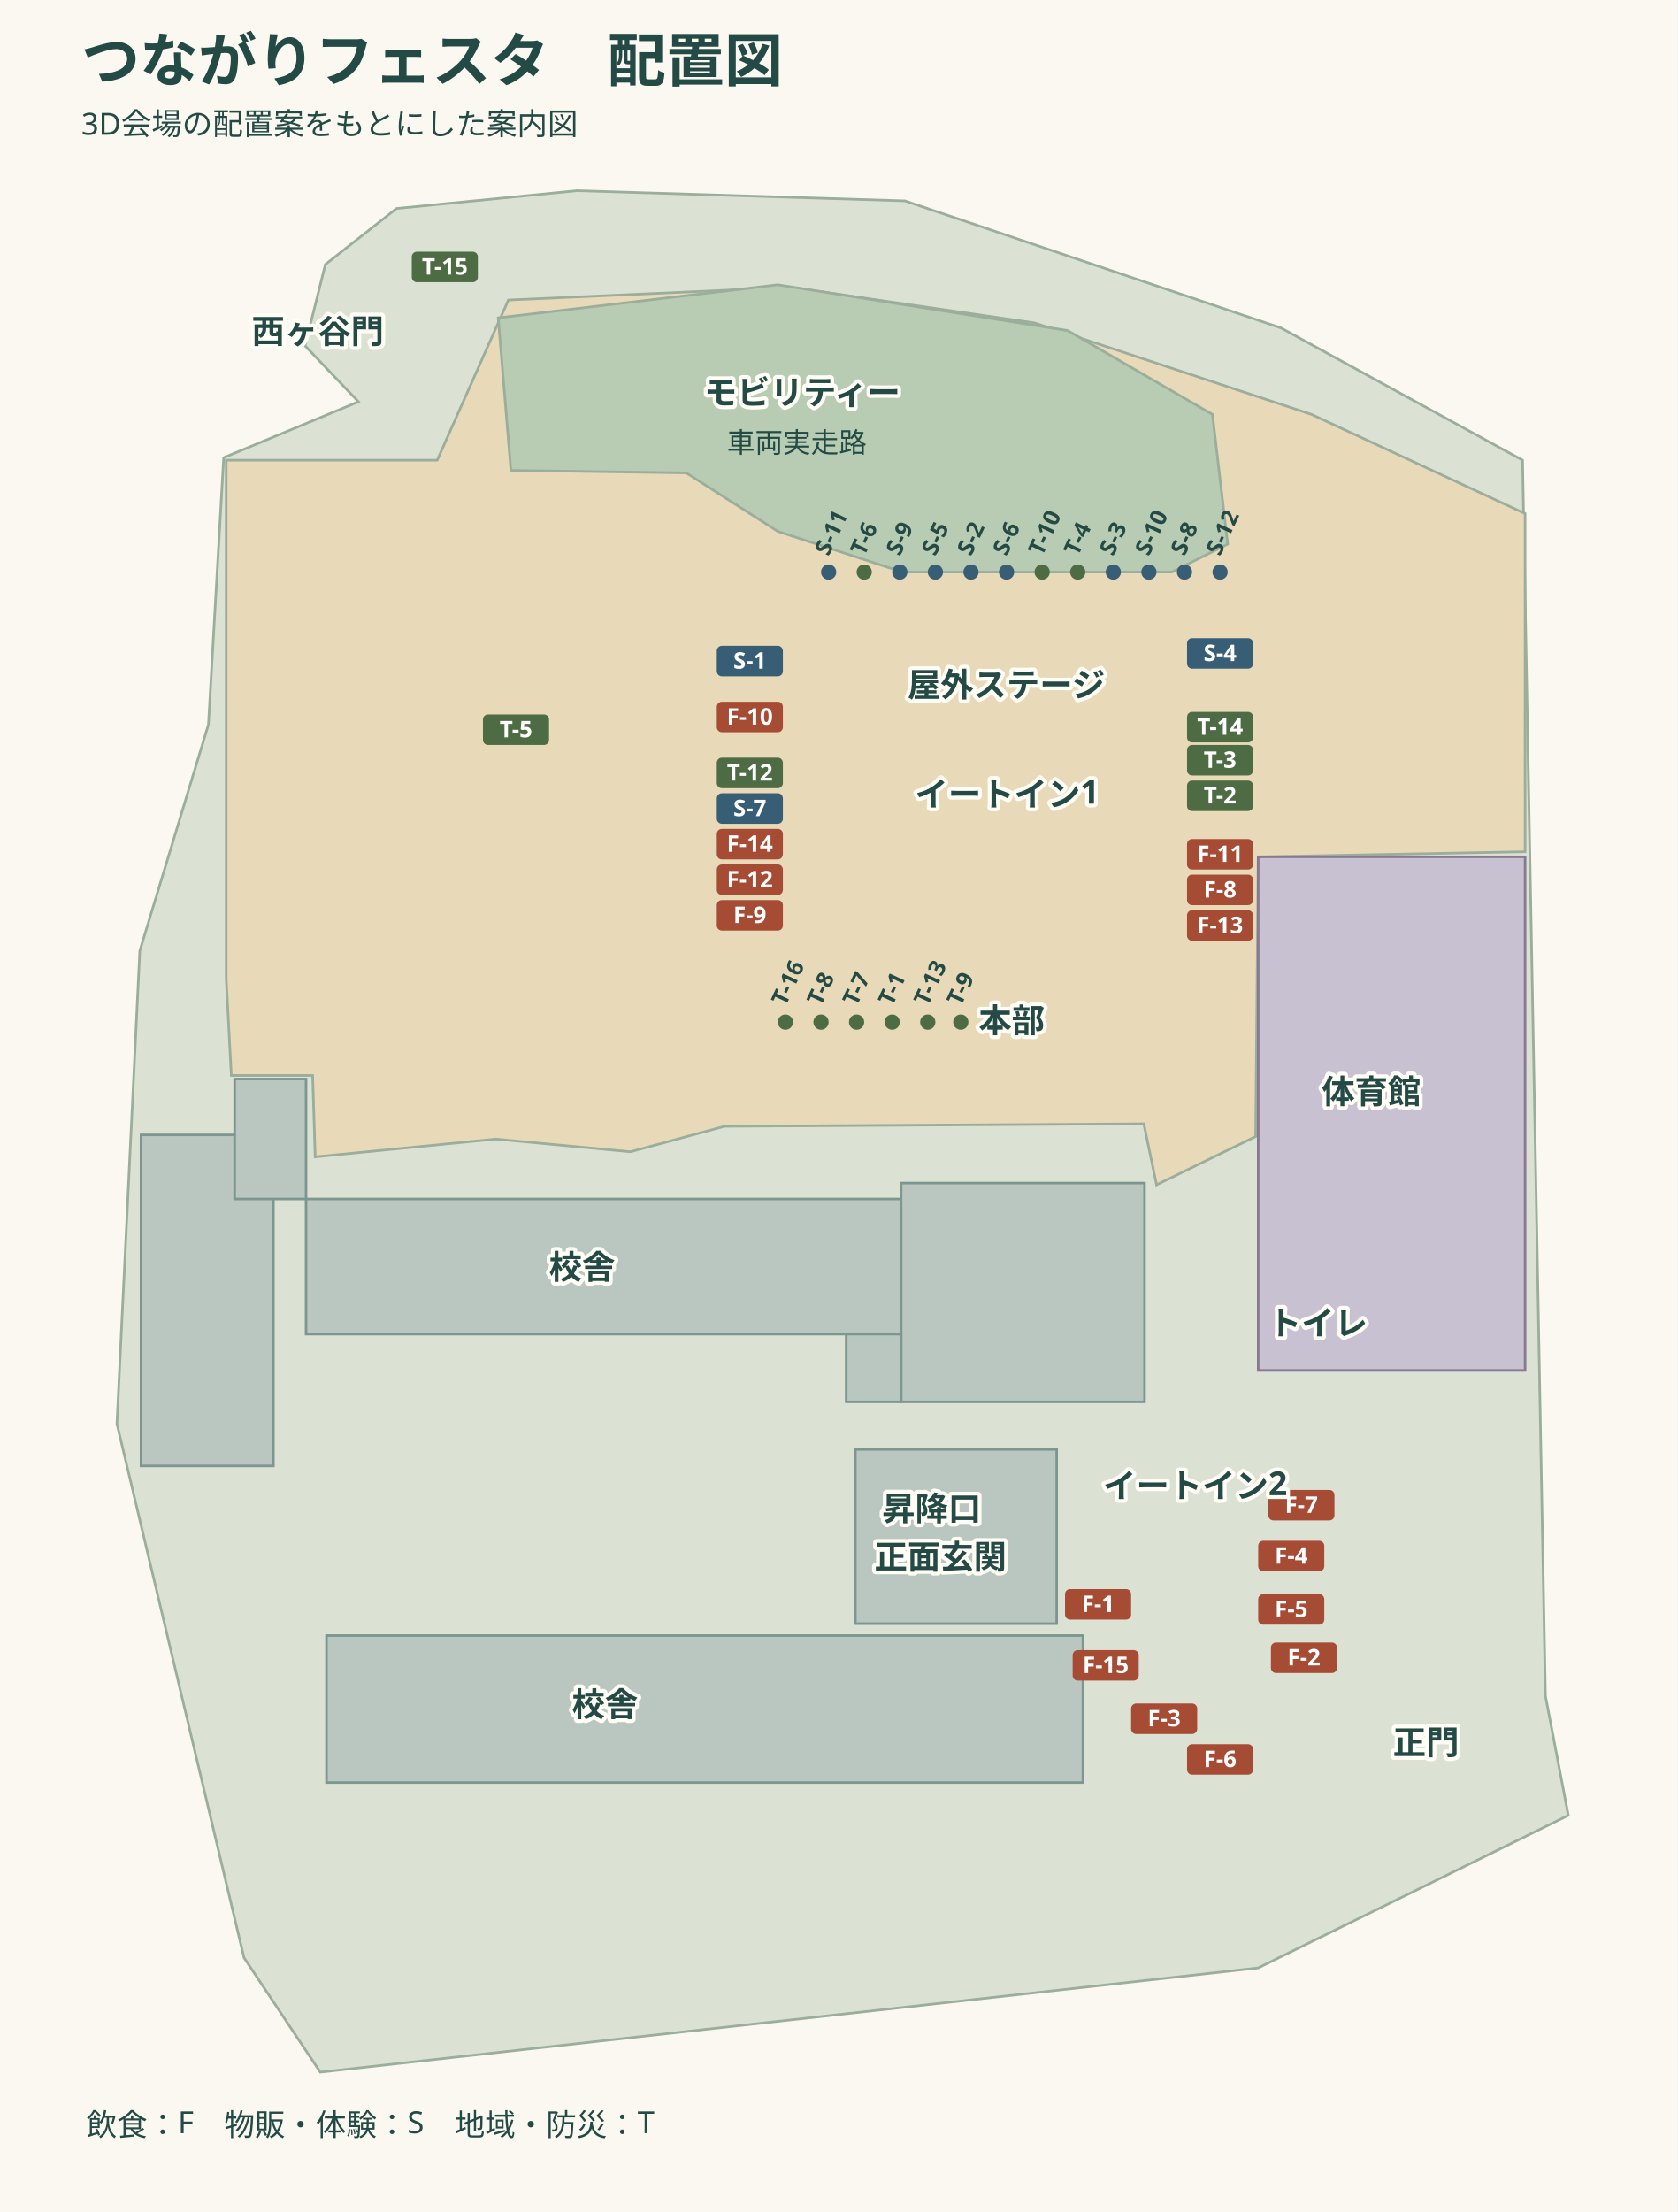
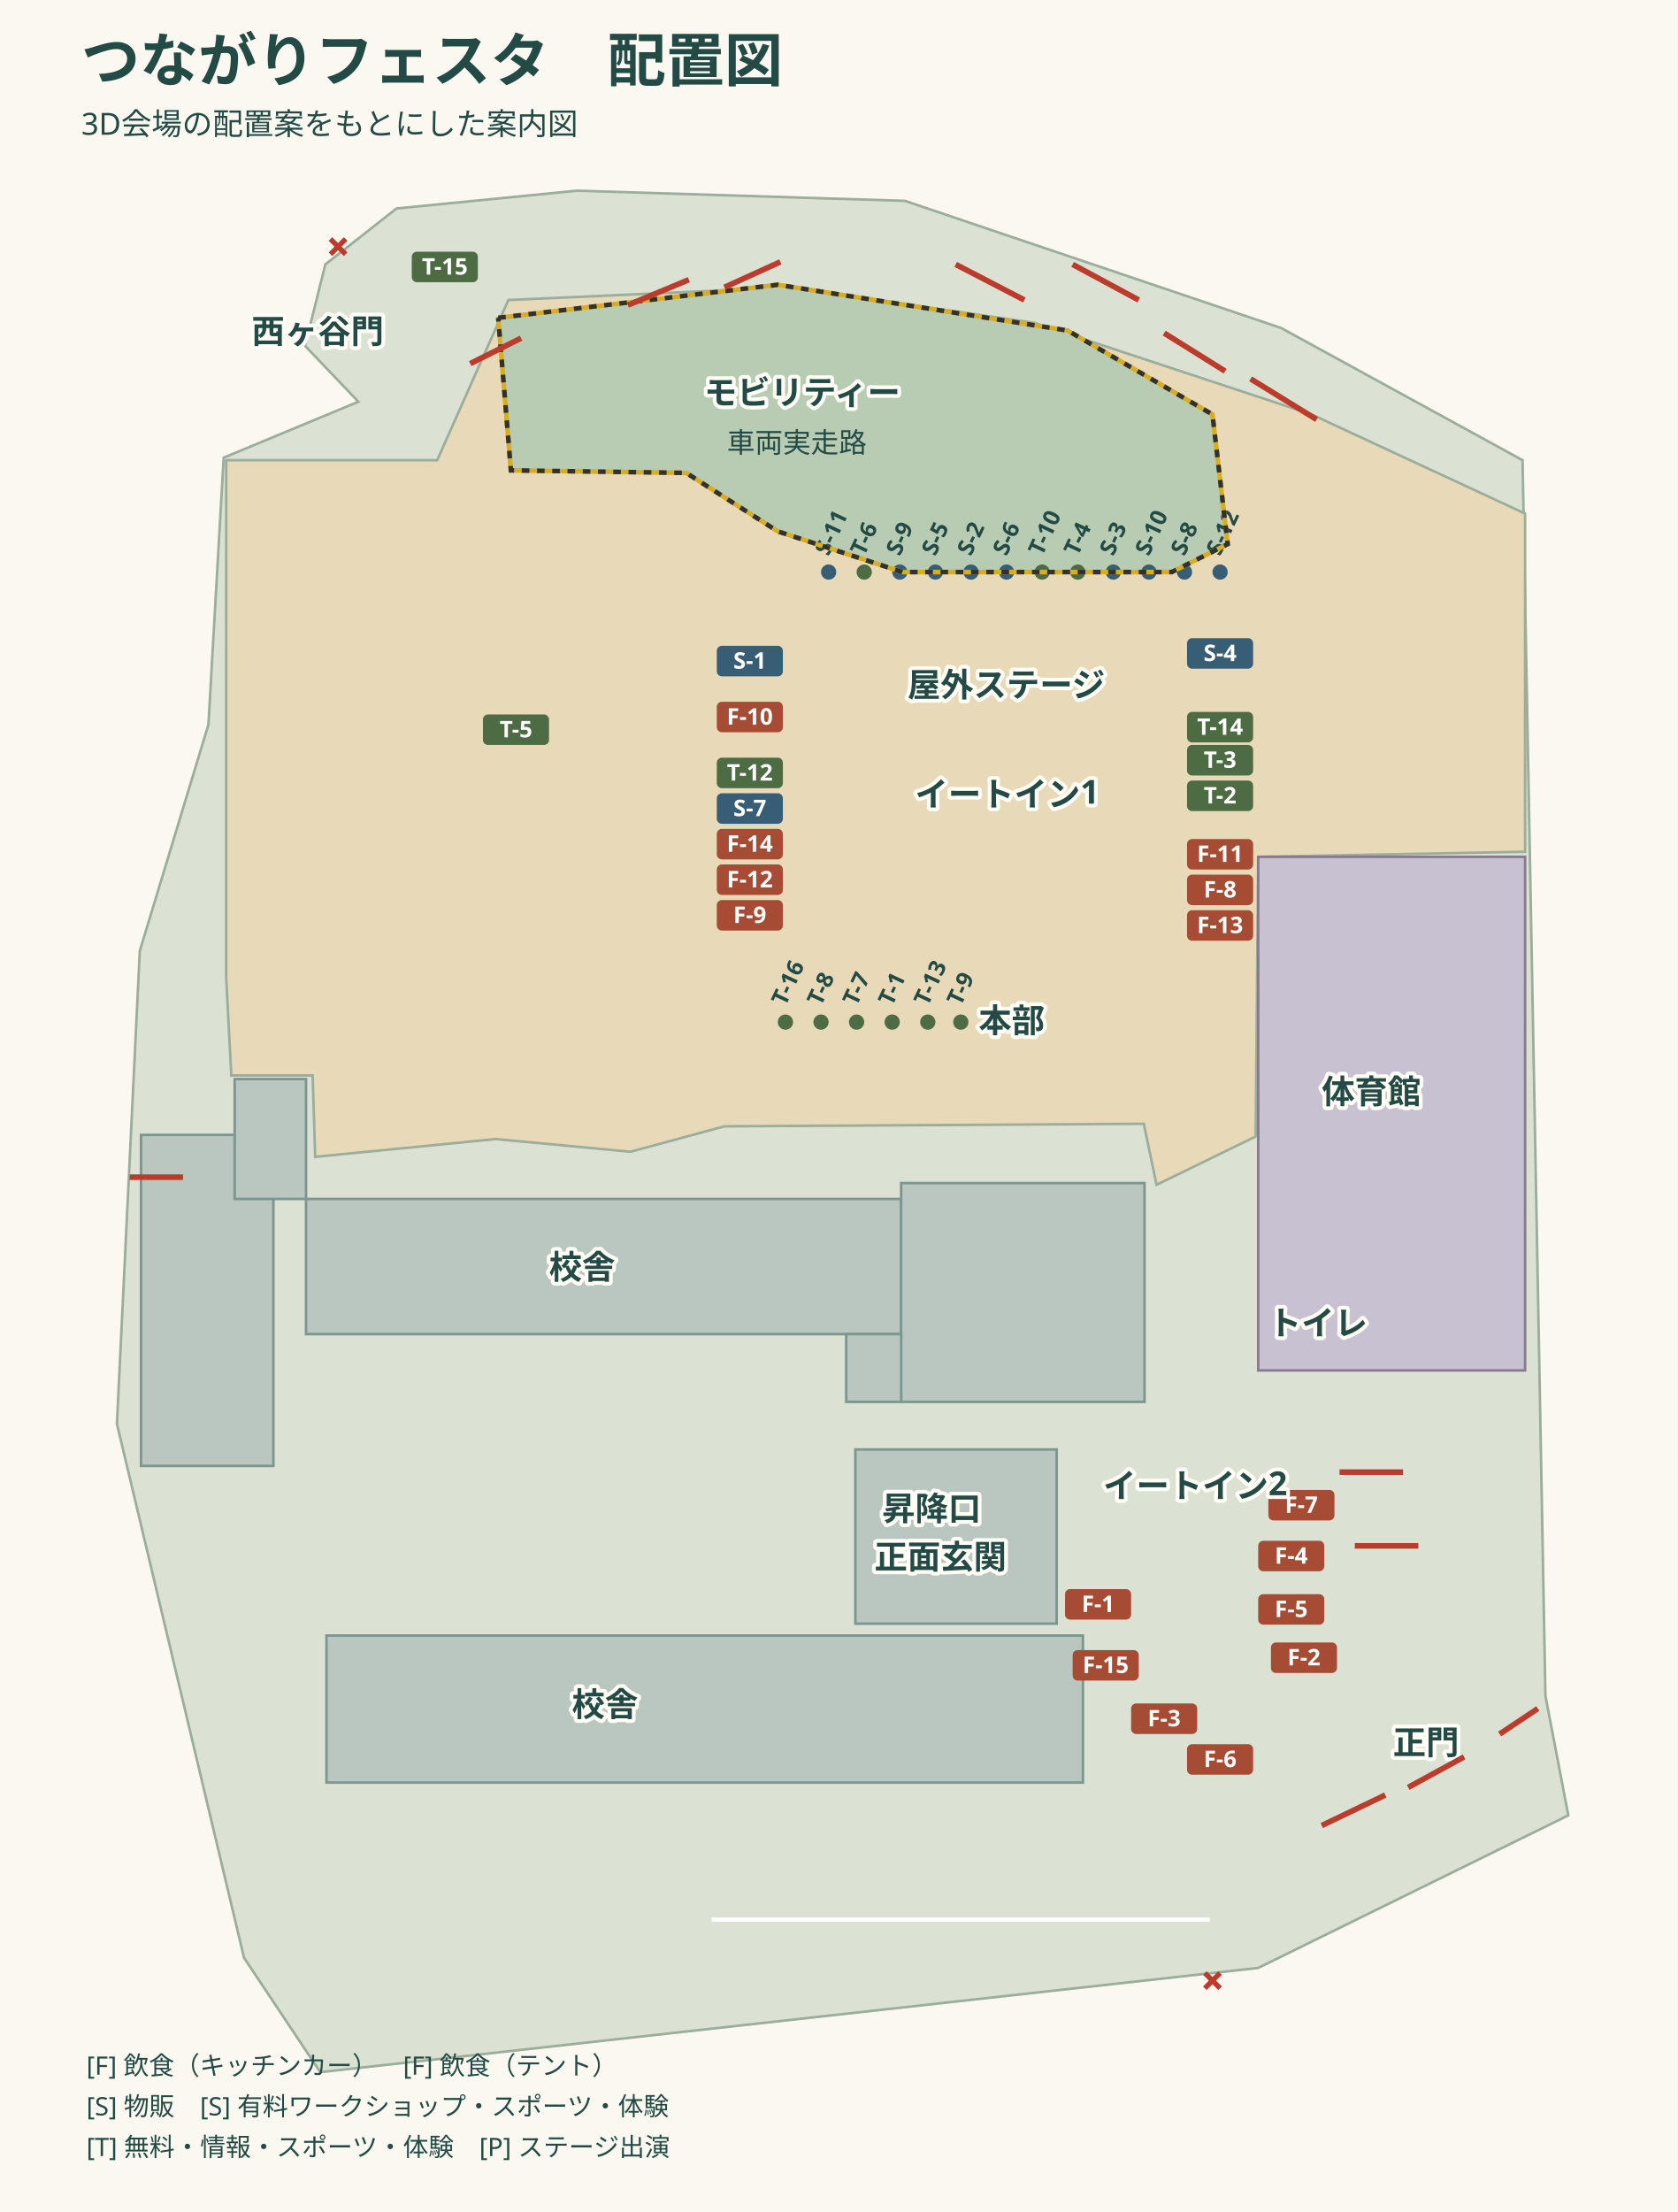
<svg xmlns="http://www.w3.org/2000/svg" viewBox="0 0 660 870" role="img" aria-labelledby="title desc">
  <style>text{font-family:sans-serif;fill:#234a44} .label{font-size:13px;font-weight:bold;paint-order:stroke;stroke:#fffdf5;stroke-width:3px;stroke-linejoin:round} .id{font-size:9px;font-weight:bold;fill:white}</style>
  <rect width="660" height="870" fill="#faf8f0" />
  <text x="32" y="32" font-size="23" font-weight="bold">つながりフェスタ　配置図</text>
  <text x="32" y="53" font-size="12">3D会場の配置案をもとにした案内図</text>
  <g transform="translate(25 35)">
    <polygon points="103,69 131,47 202,40 331,44 479,94 574,146 583,632 592,679 470,739 101,780 71,735 21,525 30,339 57,250 63,145 116,123 95,101" fill="#dce2d3" stroke="#9bad9b" />
    <polygon points="64.0,146.0 147.0,146.0 175.0,83.0 286.0,78.0 382.0,92.0 491.0,128.0 575.0,167.0 575.0,300.0 470.0,302.0 469.0,412.0 430.0,431.0 425.0,407.0 260.0,408.0 223.0,418.0 170.0,413.0 99.0,420.0 98.0,388.0 66.0,388.0 64.0,350.0" fill="#e8d9b8" stroke="#9bad9b" />
    <polygon points="171,90 281,77 395,95 452,128 458,179 436,190 330,190 281,174 245,151 176,150" fill="#b8cbb3" stroke="#9bad9b" />
    <text class="label" x="252" y="124">モビリティー</text>
    <text x="261" y="143" font-size="11">車両実走路</text>
    <rect x="95.4" y="436.56" width="234.12" height="53.16" fill="#bac7c1" stroke="#7e9690" />
    <rect x="30.48" y="411.36" width="52.08" height="130.2" fill="#bac7c1" stroke="#7e9690" />
    <rect x="67.32" y="389.4" width="28.08" height="47.16" fill="#bac7c1" stroke="#7e9690" />
    <rect x="329.52" y="430.32" width="95.76" height="86.04" fill="#bac7c1" stroke="#7e9690" />
    <rect x="307.92" y="489.72" width="21.6" height="26.64" fill="#bac7c1" stroke="#7e9690" />
    <rect x="311.52" y="535.08" width="79.2" height="68.52" fill="#bac7c1" stroke="#7e9690" />
    <rect x="103.44" y="608.28" width="297.6" height="57.82" fill="#bac7c1" stroke="#7e9690" />
    <rect x="470" y="302" width="105" height="202" fill="#c8c1d1" stroke="#887993" />
    <text class="label" x="495" y="399">体育館</text>
    <text class="label" x="191" y="468">校舎</text>
    <text class="label" x="200" y="640">校舎</text>
    <text class="label" x="322" y="563">昇降口</text>
    <text class="label" x="319" y="582">正面玄関</text>
    <g transform="translate(-10 0)">
      <rect x="404" y="590" width="26" height="12" rx="2" fill="#a64c35" />
      <text class="id" x="417" y="599" text-anchor="middle">F-1</text>
    </g>
    <rect x="475" y="611" width="26" height="12" rx="2" fill="#a64c35" />
    <text class="id" x="488" y="620" text-anchor="middle">F-2</text>
    <g transform="translate(-8 0)">
      <rect x="428" y="635" width="26" height="12" rx="2" fill="#a64c35" />
      <text class="id" x="441" y="644" text-anchor="middle">F-3</text>
    </g>
    <g transform="translate(-5 0)">
      <rect x="475" y="571" width="26" height="12" rx="2" fill="#a64c35" />
      <text class="id" x="488" y="580" text-anchor="middle">F-4</text>
    </g>
    <g transform="translate(-5 0)">
      <rect x="475" y="592" width="26" height="12" rx="2" fill="#a64c35" />
      <text class="id" x="488" y="601" text-anchor="middle">F-5</text>
    </g>
    <g transform="translate(-6 0)">
      <rect x="448" y="651" width="26" height="12" rx="2" fill="#a64c35" />
      <text class="id" x="461" y="660" text-anchor="middle">F-6</text>
    </g>
    <g transform="translate(-4 0)">
      <rect x="478" y="551" width="26" height="12" rx="2" fill="#a64c35" />
      <text class="id" x="491" y="560" text-anchor="middle">F-7</text>
    </g>
    <g transform="translate(-4 0)">
      <rect x="446" y="309" width="26" height="12" rx="2" fill="#a64c35" />
      <text class="id" x="459" y="318" text-anchor="middle">F-8</text>
    </g>
    <g transform="translate(-26 0)">
      <rect x="283" y="319" width="26" height="12" rx="2" fill="#a64c35" />
      <text class="id" x="296" y="328" text-anchor="middle">F-9</text>
    </g>
    <g transform="translate(-26 0)">
      <rect x="283" y="241" width="26" height="12" rx="2" fill="#a64c35" />
      <text class="id" x="296" y="250" text-anchor="middle">F-10</text>
    </g>
    <g transform="translate(-4 0)">
      <rect x="446" y="295" width="26" height="12" rx="2" fill="#a64c35" />
      <text class="id" x="459" y="304" text-anchor="middle">F-11</text>
    </g>
    <g transform="translate(-26 0)">
      <rect x="283" y="305" width="26" height="12" rx="2" fill="#a64c35" />
      <text class="id" x="296" y="314" text-anchor="middle">F-12</text>
    </g>
    <g transform="translate(-4 0)">
      <rect x="446" y="323" width="26" height="12" rx="2" fill="#a64c35" />
      <text class="id" x="459" y="332" text-anchor="middle">F-13</text>
    </g>
    <g transform="translate(-26 0)">
      <rect x="283" y="291" width="26" height="12" rx="2" fill="#a64c35" />
      <text class="id" x="296" y="300" text-anchor="middle">F-14</text>
    </g>
    <g transform="translate(-15 0)">
      <rect x="412" y="614" width="26" height="12" rx="2" fill="#a64c35" />
      <text class="id" x="425" y="623" text-anchor="middle">F-15</text>
    </g>
    <g transform="translate(-26 0)">
      <rect x="283" y="219" width="26" height="12" rx="2" fill="#385e76" />
      <text class="id" x="296" y="228" text-anchor="middle">S-1</text>
    </g>
    <g transform="translate(-11 -8)">
      <circle cx="368.0" cy="198.0" r="3" fill="#385e76" />
      <text x="368.0" y="192.0" transform="rotate(-65 368.0 192.0)" font-size="9" font-weight="bold">S-2</text>
    </g>
    <g transform="translate(-11 -8)">
      <circle cx="424.0" cy="198.0" r="3" fill="#385e76" />
      <text x="424.0" y="192.0" transform="rotate(-65 424.0 192.0)" font-size="9" font-weight="bold">S-3</text>
    </g>
    <g transform="translate(-23 0)">
      <rect x="465" y="216" width="26" height="12" rx="2" fill="#385e76" />
      <text class="id" x="478" y="225" text-anchor="middle">S-4</text>
    </g>
    <g transform="translate(-11 -8)">
      <circle cx="354.0" cy="198.0" r="3" fill="#385e76" />
      <text x="354.0" y="192.0" transform="rotate(-65 354.0 192.0)" font-size="9" font-weight="bold">S-5</text>
    </g>
    <g transform="translate(-11 -8)">
      <circle cx="382.0" cy="198.0" r="3" fill="#385e76" />
      <text x="382.0" y="192.0" transform="rotate(-65 382.0 192.0)" font-size="9" font-weight="bold">S-6</text>
    </g>
    <g transform="translate(-26 0)">
      <rect x="283" y="277" width="26" height="12" rx="2" fill="#385e76" />
      <text class="id" x="296" y="286" text-anchor="middle">S-7</text>
    </g>
    <g transform="translate(-11 -8)">
      <circle cx="452.0" cy="198.0" r="3" fill="#385e76" />
      <text x="452.0" y="192.0" transform="rotate(-65 452.0 192.0)" font-size="9" font-weight="bold">S-8</text>
    </g>
    <g transform="translate(-11 -8)">
      <circle cx="340.0" cy="198.0" r="3" fill="#385e76" />
      <text x="340.0" y="192.0" transform="rotate(-65 340.0 192.0)" font-size="9" font-weight="bold">S-9</text>
    </g>
    <g transform="translate(-11 -8)">
      <circle cx="438.0" cy="198.0" r="3" fill="#385e76" />
      <text x="438.0" y="192.0" transform="rotate(-65 438.0 192.0)" font-size="9" font-weight="bold">S-10</text>
    </g>
    <g transform="translate(-11 -8)">
      <circle cx="312.0" cy="198.0" r="3" fill="#385e76" />
      <text x="312.0" y="192.0" transform="rotate(-65 312.0 192.0)" font-size="9" font-weight="bold">S-11</text>
    </g>
    <g transform="translate(-11 -8)">
      <circle cx="466.0" cy="198.0" r="3" fill="#385e76" />
      <text x="466.0" y="192.0" transform="rotate(-65 466.0 192.0)" font-size="9" font-weight="bold">S-12</text>
    </g>
    <circle cx="326.0" cy="367.0" r="3" fill="#4e6c43" />
    <text x="326.0" y="361.0" transform="rotate(-65 326.0 361.0)" font-size="9" font-weight="bold">T-1</text>
    <g transform="translate(-23 0)">
      <rect x="465" y="272" width="26" height="12" rx="2" fill="#4e6c43" />
      <text class="id" x="478" y="281" text-anchor="middle">T-2</text>
    </g>
    <g transform="translate(-23 0)">
      <rect x="465" y="258" width="26" height="12" rx="2" fill="#4e6c43" />
      <text class="id" x="478" y="267" text-anchor="middle">T-3</text>
    </g>
    <g transform="translate(-11 -8)">
      <circle cx="410.0" cy="198.0" r="3" fill="#4e6c43" />
      <text x="410.0" y="192.0" transform="rotate(-65 410.0 192.0)" font-size="9" font-weight="bold">T-4</text>
    </g>
    <rect x="165" y="246" width="26" height="12" rx="2" fill="#4e6c43" />
    <text class="id" x="178" y="255" text-anchor="middle">T-5</text>
    <g transform="translate(-11 -8)">
      <circle cx="326.0" cy="198.0" r="3" fill="#4e6c43" />
      <text x="326.0" y="192.0" transform="rotate(-65 326.0 192.0)" font-size="9" font-weight="bold">T-6</text>
    </g>
    <circle cx="312.0" cy="367.0" r="3" fill="#4e6c43" />
    <text x="312.0" y="361.0" transform="rotate(-65 312.0 361.0)" font-size="9" font-weight="bold">T-7</text>
    <circle cx="298.0" cy="367.0" r="3" fill="#4e6c43" />
    <text x="298.0" y="361.0" transform="rotate(-65 298.0 361.0)" font-size="9" font-weight="bold">T-8</text>
    <circle cx="353.0" cy="367.0" r="3" fill="#4e6c43" />
    <text x="353.0" y="361.0" transform="rotate(-65 353.0 361.0)" font-size="9" font-weight="bold">T-9</text>
    <g transform="translate(-11 -8)">
      <circle cx="396.0" cy="198.0" r="3" fill="#4e6c43" />
      <text x="396.0" y="192.0" transform="rotate(-65 396.0 192.0)" font-size="9" font-weight="bold">T-10</text>
    </g>
    <g transform="translate(-26 0)">
      <rect x="283" y="263" width="26" height="12" rx="2" fill="#4e6c43" />
      <text class="id" x="296" y="272" text-anchor="middle">T-12</text>
    </g>
    <circle cx="340.0" cy="367.0" r="3" fill="#4e6c43" />
    <text x="340.0" y="361.0" transform="rotate(-65 340.0 361.0)" font-size="9" font-weight="bold">T-13</text>
    <g transform="translate(-23 0)">
      <rect x="465" y="245" width="26" height="12" rx="2" fill="#4e6c43" />
      <text class="id" x="478" y="254" text-anchor="middle">T-14</text>
    </g>
    <rect x="137" y="64" width="26" height="12" rx="2" fill="#4e6c43" />
    <text class="id" x="150" y="73" text-anchor="middle">T-15</text>
    <circle cx="284.0" cy="367.0" r="3" fill="#4e6c43" />
    <text x="284.0" y="361.0" transform="rotate(-65 284.0 361.0)" font-size="9" font-weight="bold">T-16</text>
    <text class="label" x="74" y="100">西ヶ谷門</text>
    <text class="label" x="523" y="655">正門</text>
    <text class="label" x="332" y="239">屋外ステージ</text>
    <text class="label" x="335" y="282">イートイン1</text>
    <text class="label" x="360" y="371">本部</text>
    <text class="label" x="409" y="554">イートイン2</text>
    <text class="label" x="474" y="490">トイレ</text>
+     <g fill="none">
+       <polyline points="171,90 281,77 395,95 452,128 458,179 436,190 330,190 281,174 245,151 176,150 171,90" stroke="#d6ad23" stroke-width="1.8" />
+       <polyline points="171,90 281,77 395,95 452,128 458,179 436,190 330,190 281,174 245,151 176,150 171,90" stroke="#33312b" stroke-width="1.8" stroke-dasharray="3 3" />
+       <line x1="160" y1="108" x2="180" y2="98" stroke="#bb3b2c" stroke-width="2.2" />
+       <line x1="222" y1="85" x2="246" y2="75" stroke="#bb3b2c" stroke-width="2.2" />
+       <line x1="260" y1="78" x2="282" y2="68" stroke="#bb3b2c" stroke-width="2.2" />
+       <line x1="351" y1="69" x2="378" y2="83" stroke="#bb3b2c" stroke-width="2.2" />
+       <line x1="397" y1="69" x2="423" y2="83" stroke="#bb3b2c" stroke-width="2.2" />
+       <line x1="433" y1="96" x2="457" y2="111" stroke="#bb3b2c" stroke-width="2.2" />
+       <line x1="467" y1="114" x2="493" y2="130" stroke="#bb3b2c" stroke-width="2.2" />
+       <line x1="26" y1="428" x2="47" y2="428" stroke="#bb3b2c" stroke-width="2.2" />
+       <line x1="502" y1="544" x2="527" y2="544" stroke="#bb3b2c" stroke-width="2.2" />
+       <line x1="508" y1="573" x2="533" y2="573" stroke="#bb3b2c" stroke-width="2.2" />
+       <line x1="495" y1="683" x2="520" y2="671" stroke="#bb3b2c" stroke-width="2.2" />
+       <line x1="529" y1="668" x2="551" y2="656" stroke="#bb3b2c" stroke-width="2.2" />
+       <line x1="565" y1="647" x2="580" y2="637" stroke="#bb3b2c" stroke-width="2.2" />
+     </g>
+     <line x1="255" y1="720" x2="451" y2="720" stroke="#ffffff" stroke-width="1.6" />
+     <path d="M105,59 L111,65 M105,65 L111,59" fill="none" stroke="#bb3b2c" stroke-width="2" />
+     <path d="M449,741 L455,747 M449,747 L455,741" fill="none" stroke="#bb3b2c" stroke-width="2" />
  </g>
-   <text x="34" y="840" font-size="12">飲食：F　物販・体験：S　地域・防災：T</text>
+   <text x="34" y="816" font-size="10">[F] 飲食（キッチンカー）　[F] 飲食（テント）</text>
+   <text x="34" y="832" font-size="10">[S] 物販　[S] 有料ワークショップ・スポーツ・体験</text>
+   <text x="34" y="848" font-size="10">[T] 無料・情報・スポーツ・体験　[P] ステージ出演</text>
</svg>
